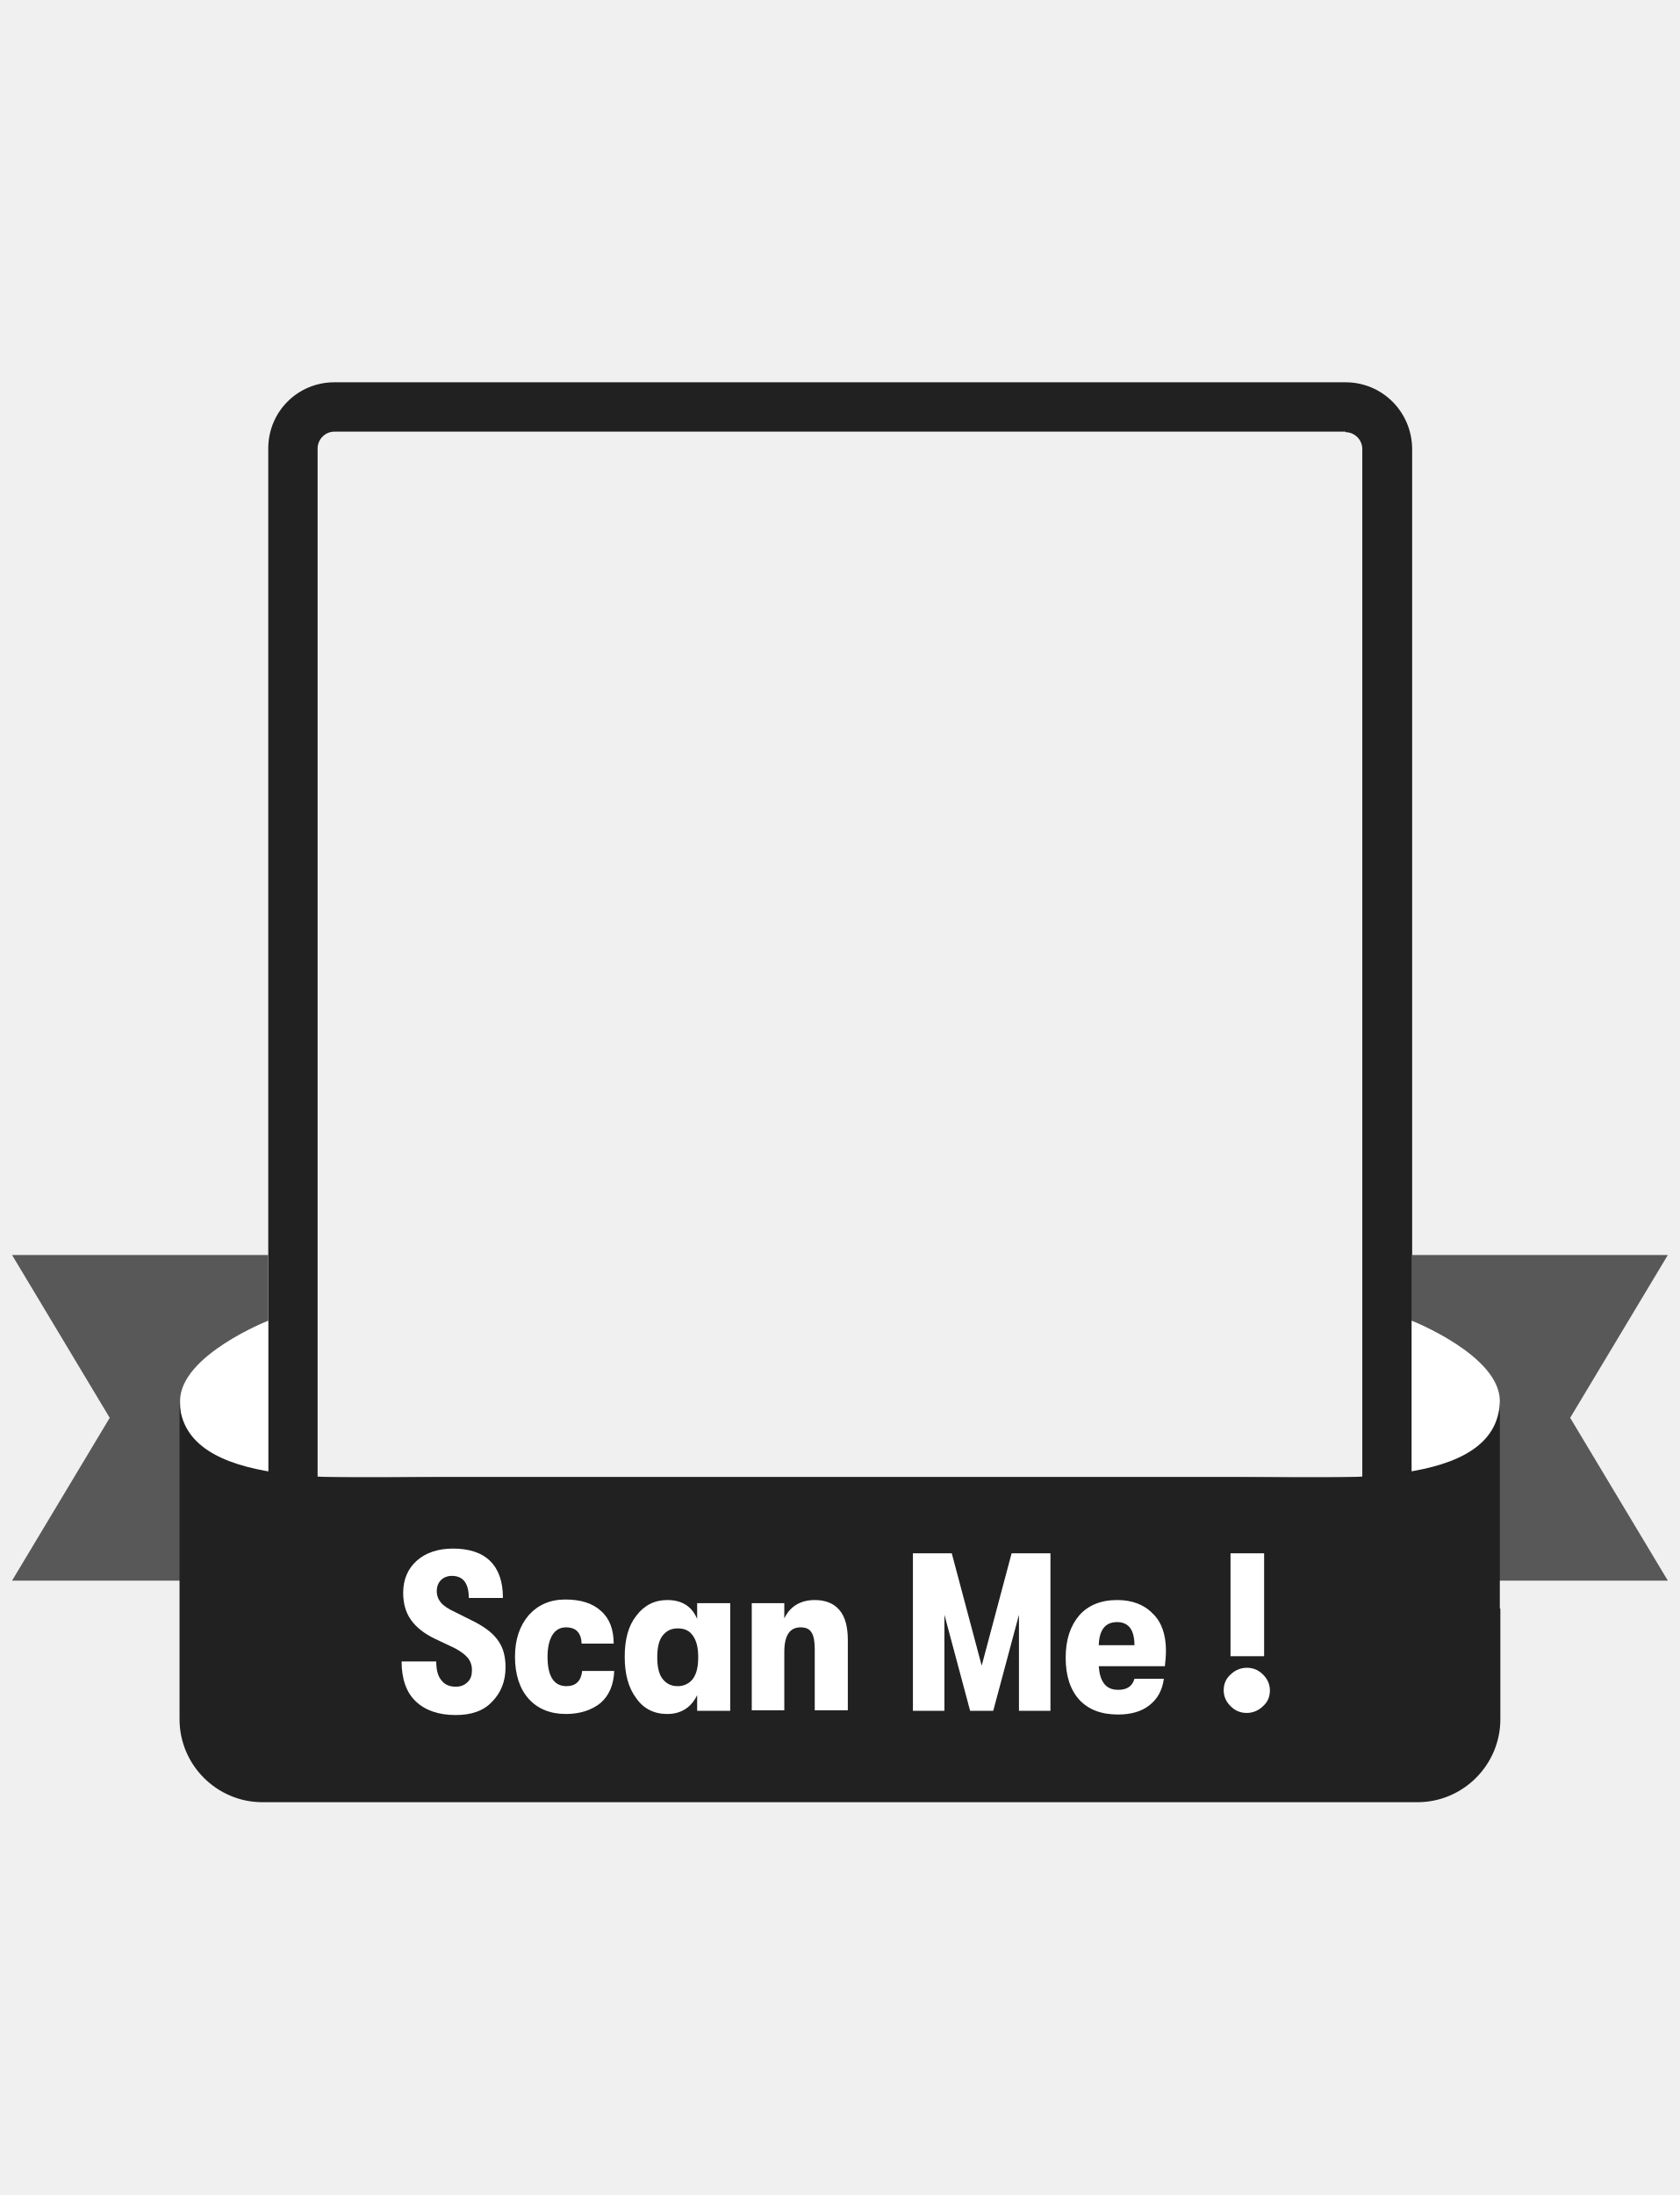
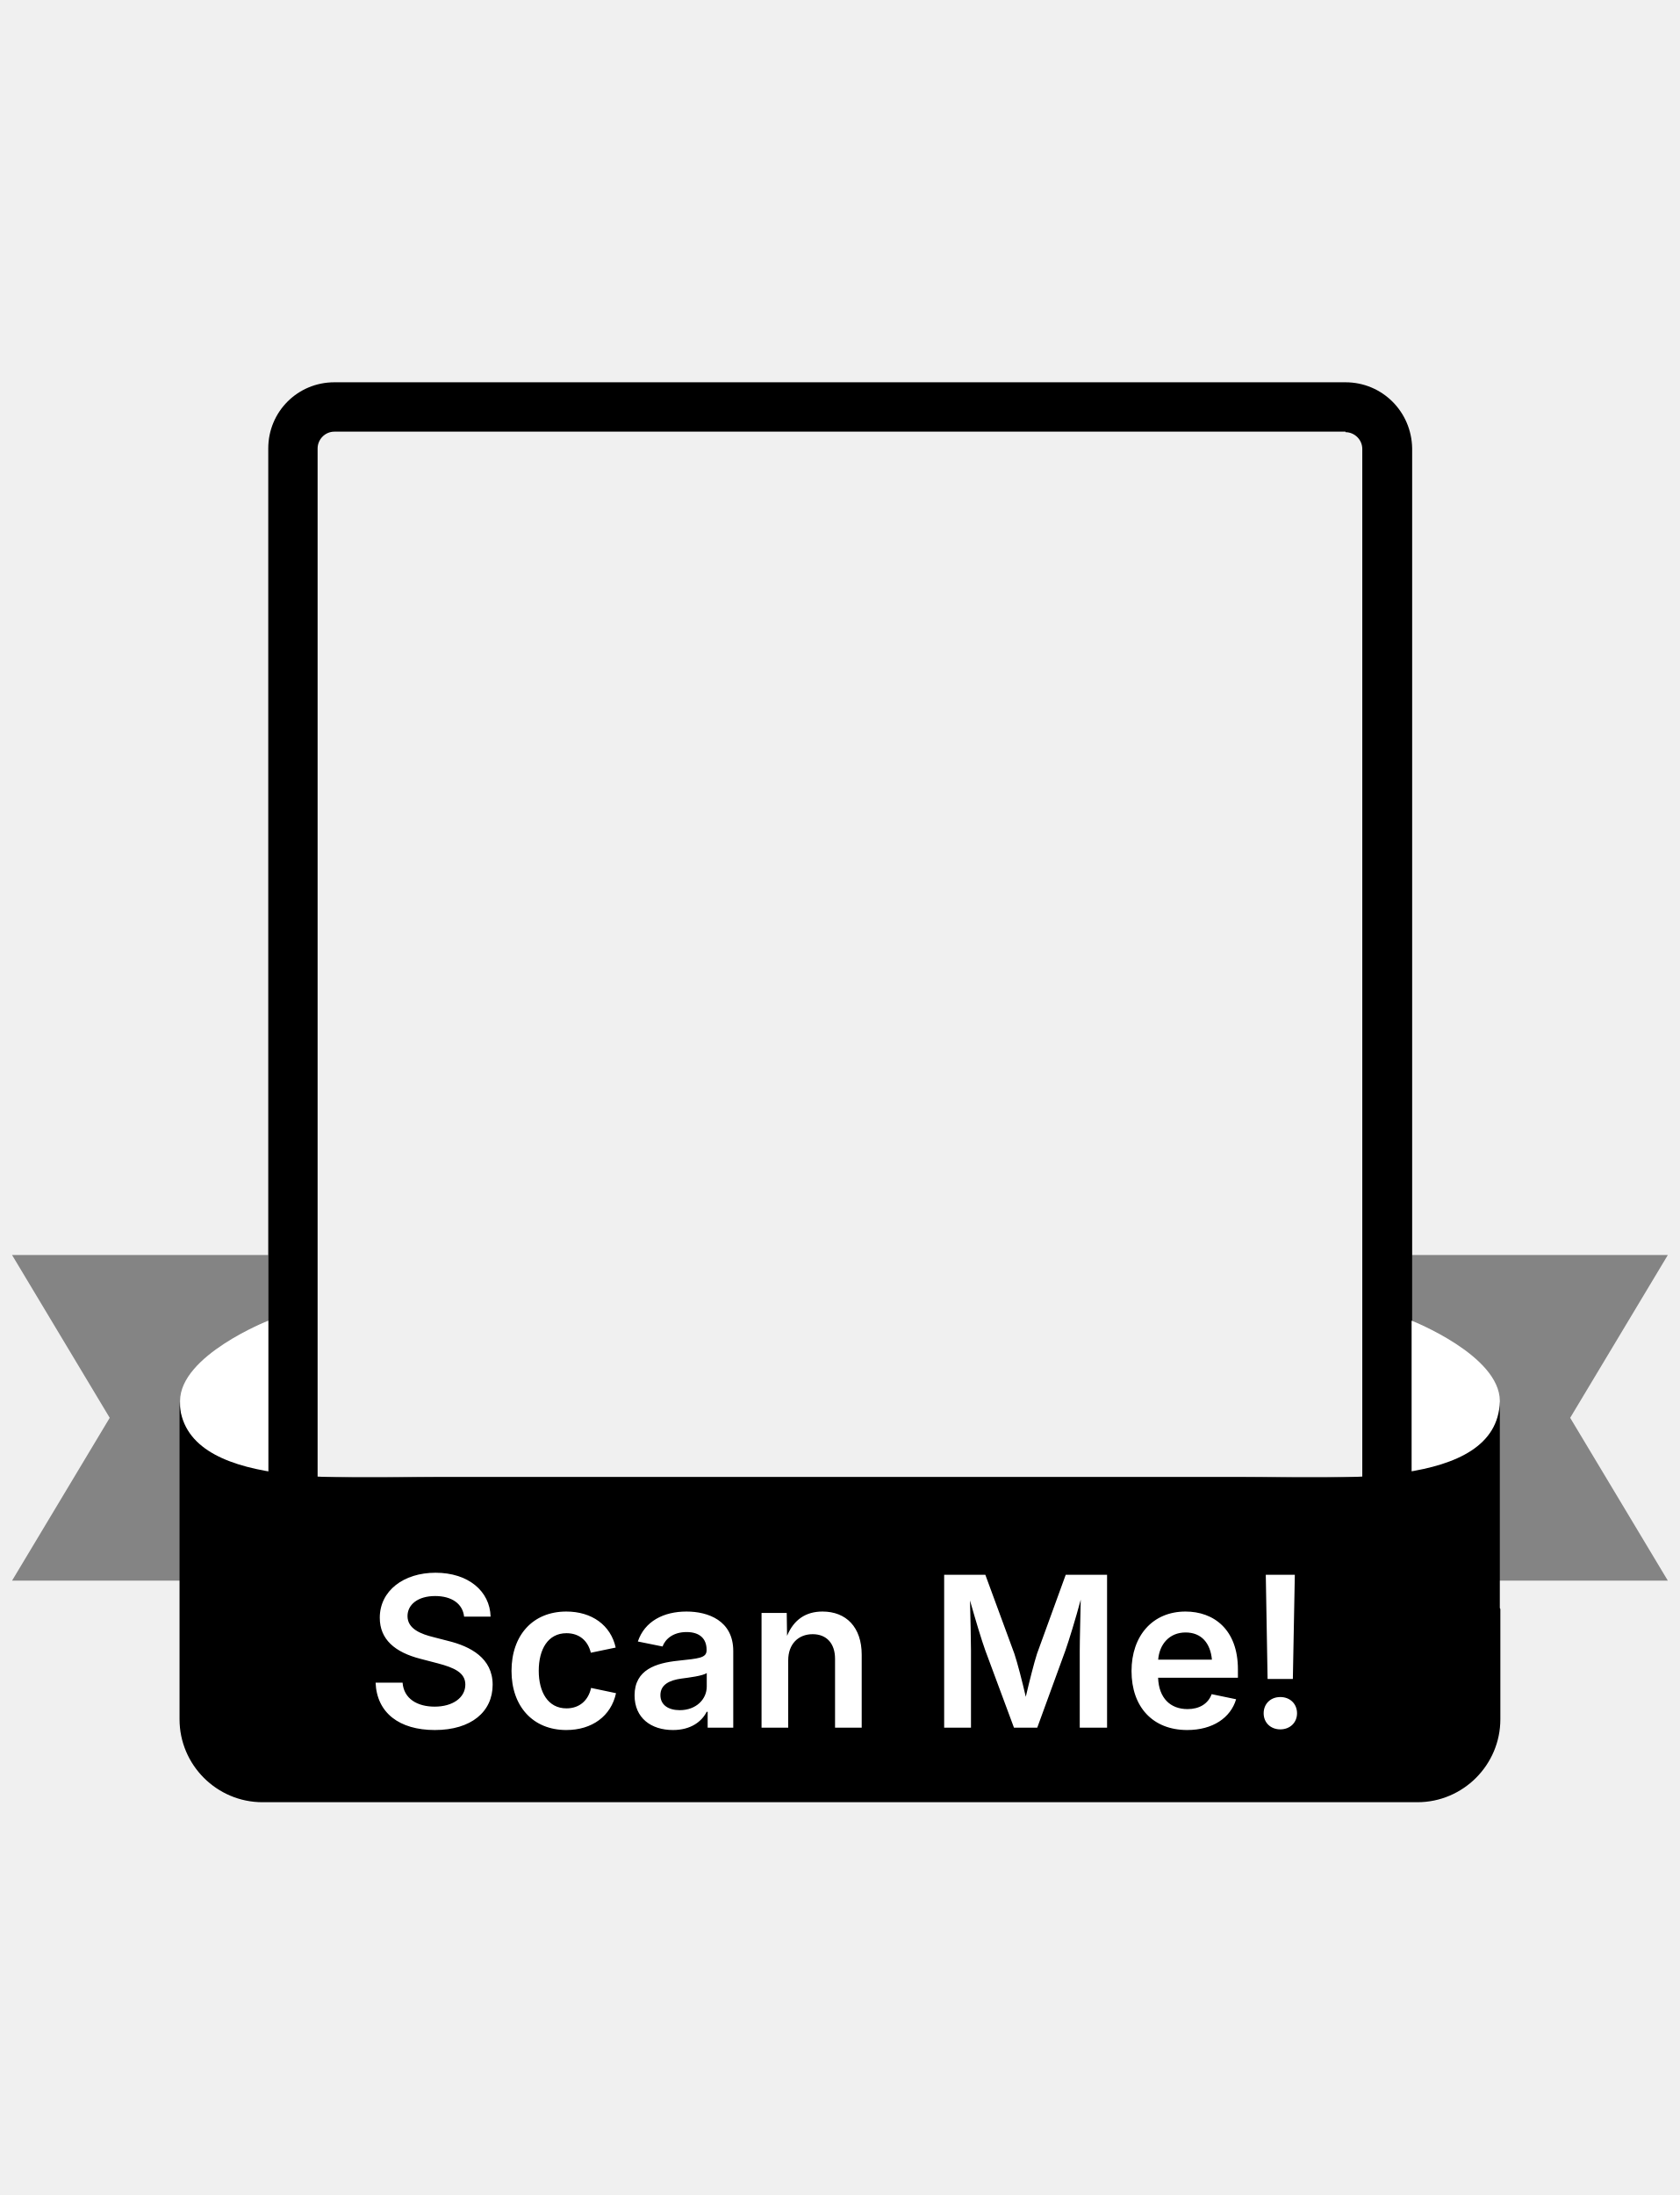
<svg xmlns="http://www.w3.org/2000/svg" width="320" height="418" viewBox="0 70 320 280" fill="none">
-   <path d="M256.3 83.3C258 83.3 259.5 84.7 259.5 86.5V282.3H60.5V86.4C60.5 84.7 61.9 83.2 63.7 83.2H256.3M256.3 73.8H63.7C56.7 73.8 51.1 79.4 51.1 86.4V291.7H269V86.4C268.9 79.4 263.3 73.8 256.3 73.8Z" fill="#212121" />
-   <path d="M51.1 302H2.3L20.9 271L2.3 240H51.1V302Z" fill="#585858" />
+   <path d="M256.3 83.3C258 83.3 259.5 84.7 259.5 86.5V282.3H60.5V86.4C60.5 84.7 61.9 83.2 63.7 83.2H256.3M256.3 73.8H63.7C56.7 73.8 51.1 79.4 51.1 86.4V291.7H269V86.4C268.9 79.4 263.3 73.8 256.3 73.8Z" fill="currentColor" />
+   <path d="M51.1 302H2.3L20.9 271L2.3 240H51.1V302Z" fill="currentColor" fill-opacity="0.45" />
  <path d="M51.1 285V252.5C51.1 252.5 34.3 259.1 34.3 267.8C34.3 285 51.1 285 51.1 285Z" fill="white" />
-   <path d="M268.9 302H317.7L299.1 271L317.7 240H268.9V302Z" fill="#585858" />
+   <path d="M268.9 302H317.7L299.1 271L317.7 240H268.9V302Z" fill="currentColor" fill-opacity="0.45" />
  <path d="M268.9 285V252.5C268.9 252.5 285.7 259.1 285.7 267.8C285.7 285 268.9 285 268.9 285Z" fill="white" />
-   <path d="M285.7 307.1V267.9C285.2 284.7 254.1 282.3 237 282.3H82.9C65.8 282.3 34.8 284.7 34.2 267.9V307.1C34.2 307.2 34.2 307.3 34.2 307.4V328.4C34.2 337.1 41.3 344.2 50 344.2H270C278.7 344.2 285.8 337.1 285.8 328.4V307.4C285.7 307.3 285.7 307.2 285.7 307.1Z" fill="#212121" />
-   <path d="M86.8 327.6C83.5 327.6 81 326.7 79.2 325C77.4 323.3 76.5 320.7 76.5 317.4H83.1C83.1 319 83.4 320.2 84.1 321C84.7 321.8 85.6 322.2 86.8 322.2C87.8 322.2 88.5 321.9 89.1 321.3C89.7 320.7 89.9 320 89.9 319C89.9 318.1 89.6 317.3 89.1 316.7C88.6 316.1 87.8 315.5 86.7 314.9L82.9 313.1C80.8 312.1 79.3 310.9 78.3 309.5C77.3 308.1 76.8 306.4 76.8 304.3C76.8 301.8 77.7 299.7 79.4 298.2C81.1 296.7 83.4 295.9 86.3 295.9C89.4 295.9 91.8 296.7 93.4 298.3C95 299.9 95.8 302.2 95.8 305.3H89.3C89.3 302.5 88.2 301.1 86.1 301.1C85.2 301.1 84.5 301.4 84 301.9C83.5 302.4 83.2 303.1 83.2 304C83.2 304.9 83.5 305.6 84 306.2C84.5 306.8 85.4 307.4 86.7 308L90.7 310C92.7 311.1 94.1 312.2 95 313.6C95.9 314.9 96.3 316.6 96.3 318.5C96.3 321.2 95.4 323.4 93.7 325.1C92.1 326.8 89.8 327.6 86.8 327.6Z" fill="white" />
-   <path d="M107.8 327.4C104.8 327.4 102.4 326.4 100.7 324.5C99 322.6 98.1 319.9 98.1 316.5C98.1 313.2 99 310.6 100.7 308.6C102.5 306.6 104.8 305.6 107.7 305.6C110.6 305.6 112.9 306.3 114.5 307.8C116.1 309.2 116.9 311.3 116.9 314H110.8C110.7 311.9 109.7 310.9 107.8 310.9C106.7 310.9 105.8 311.4 105.2 312.4C104.6 313.4 104.3 314.8 104.3 316.5C104.3 320.2 105.5 322.1 107.9 322.1C109.7 322.1 110.7 321.1 110.9 319.2H117C116.9 321.9 116 323.9 114.4 325.3C112.8 326.6 110.6 327.4 107.8 327.4Z" fill="white" />
-   <path d="M127.1 327.4C124.6 327.4 122.6 326.4 121.2 324.4C119.7 322.4 119 319.8 119 316.5C119 313.2 119.7 310.6 121.2 308.7C122.7 306.7 124.7 305.7 127.1 305.7C129.9 305.7 131.8 306.9 132.8 309.3V306.3H139.1V326.8H132.8V323.8C131.7 326.1 129.8 327.4 127.1 327.4ZM129.1 322.1C130.3 322.1 131.3 321.6 132 320.7C132.7 319.7 133 318.4 133 316.6C133 314.8 132.7 313.5 132 312.5C131.3 311.5 130.4 311.1 129.1 311.1C127.8 311.1 126.9 311.6 126.2 312.5C125.5 313.4 125.2 314.8 125.2 316.6C125.2 318.4 125.5 319.8 126.2 320.7C126.9 321.6 127.8 322.1 129.1 322.1Z" fill="white" />
-   <path d="M143.2 326.8V306.3H149.4V309.2C150.5 306.9 152.5 305.7 155.2 305.7C157.2 305.7 158.8 306.3 159.9 307.6C161 308.9 161.5 310.8 161.5 313.3V326.7H155.2V315C155.2 313.6 155 312.5 154.6 311.9C154.2 311.2 153.5 310.9 152.5 310.9C150.4 310.9 149.4 312.5 149.4 315.6V326.7H143.2V326.8Z" fill="white" />
-   <path d="M173.9 326.8V296.8H181.3L187 318.2L192.7 296.8H200.1V326.8H194.1V308.5L189.2 326.8H184.8L179.9 308.5V326.8H173.9Z" fill="white" />
-   <path d="M222.1 315.3C222.1 316.4 222 317.3 221.9 318.3H209.3C209.4 319.7 209.7 320.8 210.3 321.6C210.9 322.4 211.8 322.8 213 322.8C214.7 322.8 215.7 322.1 216.1 320.7H221.7C221.4 322.9 220.5 324.5 219 325.7C217.5 326.9 215.5 327.5 213 327.5C209.8 327.5 207.4 326.6 205.6 324.7C203.9 322.8 203 320.2 203 316.7C203 313.2 203.9 310.6 205.6 308.6C207.3 306.7 209.7 305.7 212.8 305.7C215.7 305.7 218 306.6 219.6 308.3C221.3 309.9 222.1 312.4 222.1 315.3ZM209.3 314.3H216.1C216.1 311.4 215 309.9 212.8 309.9C210.6 309.9 209.4 311.3 209.3 314.3Z" fill="white" />
-   <path d="M240.6 325.9C239.8 326.7 238.7 327.2 237.5 327.2C236.3 327.2 235.3 326.8 234.4 325.9C233.6 325.1 233.1 324.1 233.1 322.9C233.1 321.7 233.5 320.7 234.4 319.9C235.2 319.1 236.3 318.6 237.5 318.6C238.7 318.6 239.7 319 240.6 319.9C241.4 320.7 241.9 321.7 241.9 322.9C241.9 324.1 241.5 325.1 240.6 325.9ZM234.4 316.4V296.8H240.8V316.4H234.4Z" fill="white" />
+   <path d="M285.7 307.1V267.9C285.2 284.7 254.1 282.3 237 282.3H82.9C65.8 282.3 34.8 284.7 34.2 267.9V307.1C34.2 307.2 34.2 307.3 34.2 307.4V328.4C34.2 337.1 41.3 344.2 50 344.2H270C278.7 344.2 285.8 337.1 285.8 328.4V307.4C285.7 307.3 285.7 307.2 285.7 307.1Z" fill="currentColor" />
+   <text id="qr-frame-text" x="160" y="330" font-size="40px" font-weight="600" font-family="Inter, sans-serif" fill="white" text-anchor="middle">Scan Me!</text>
</svg>
